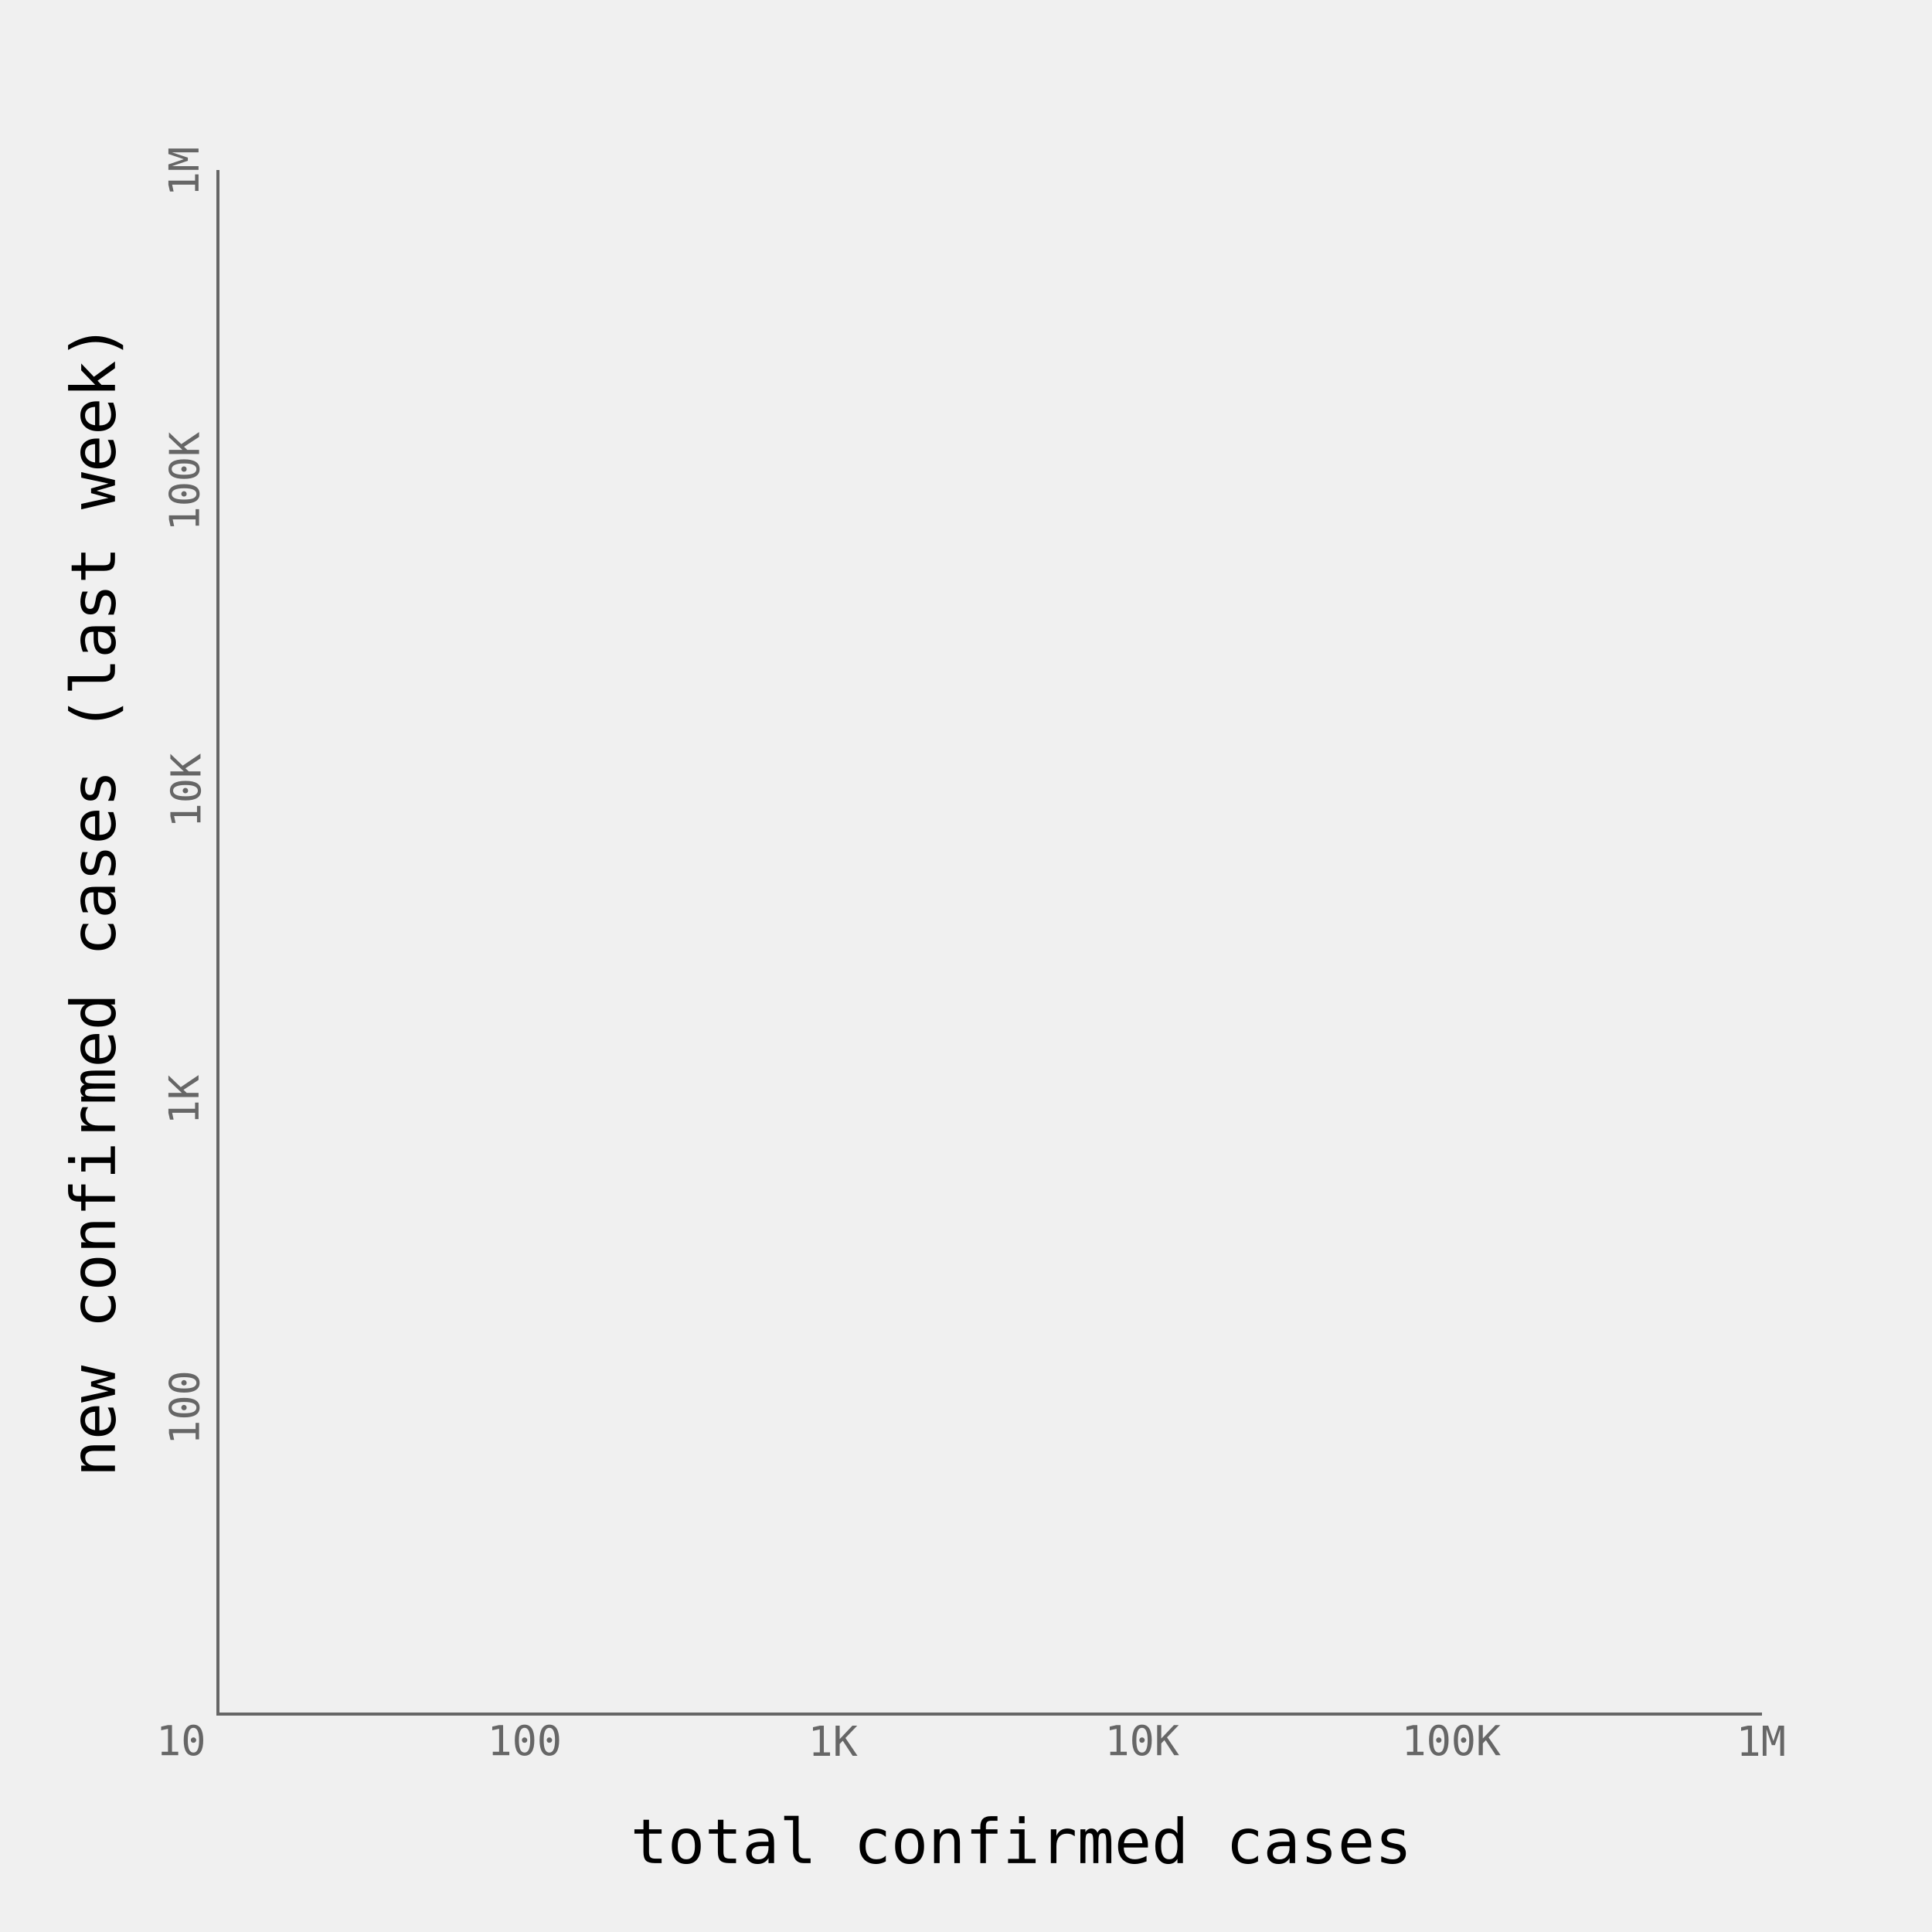
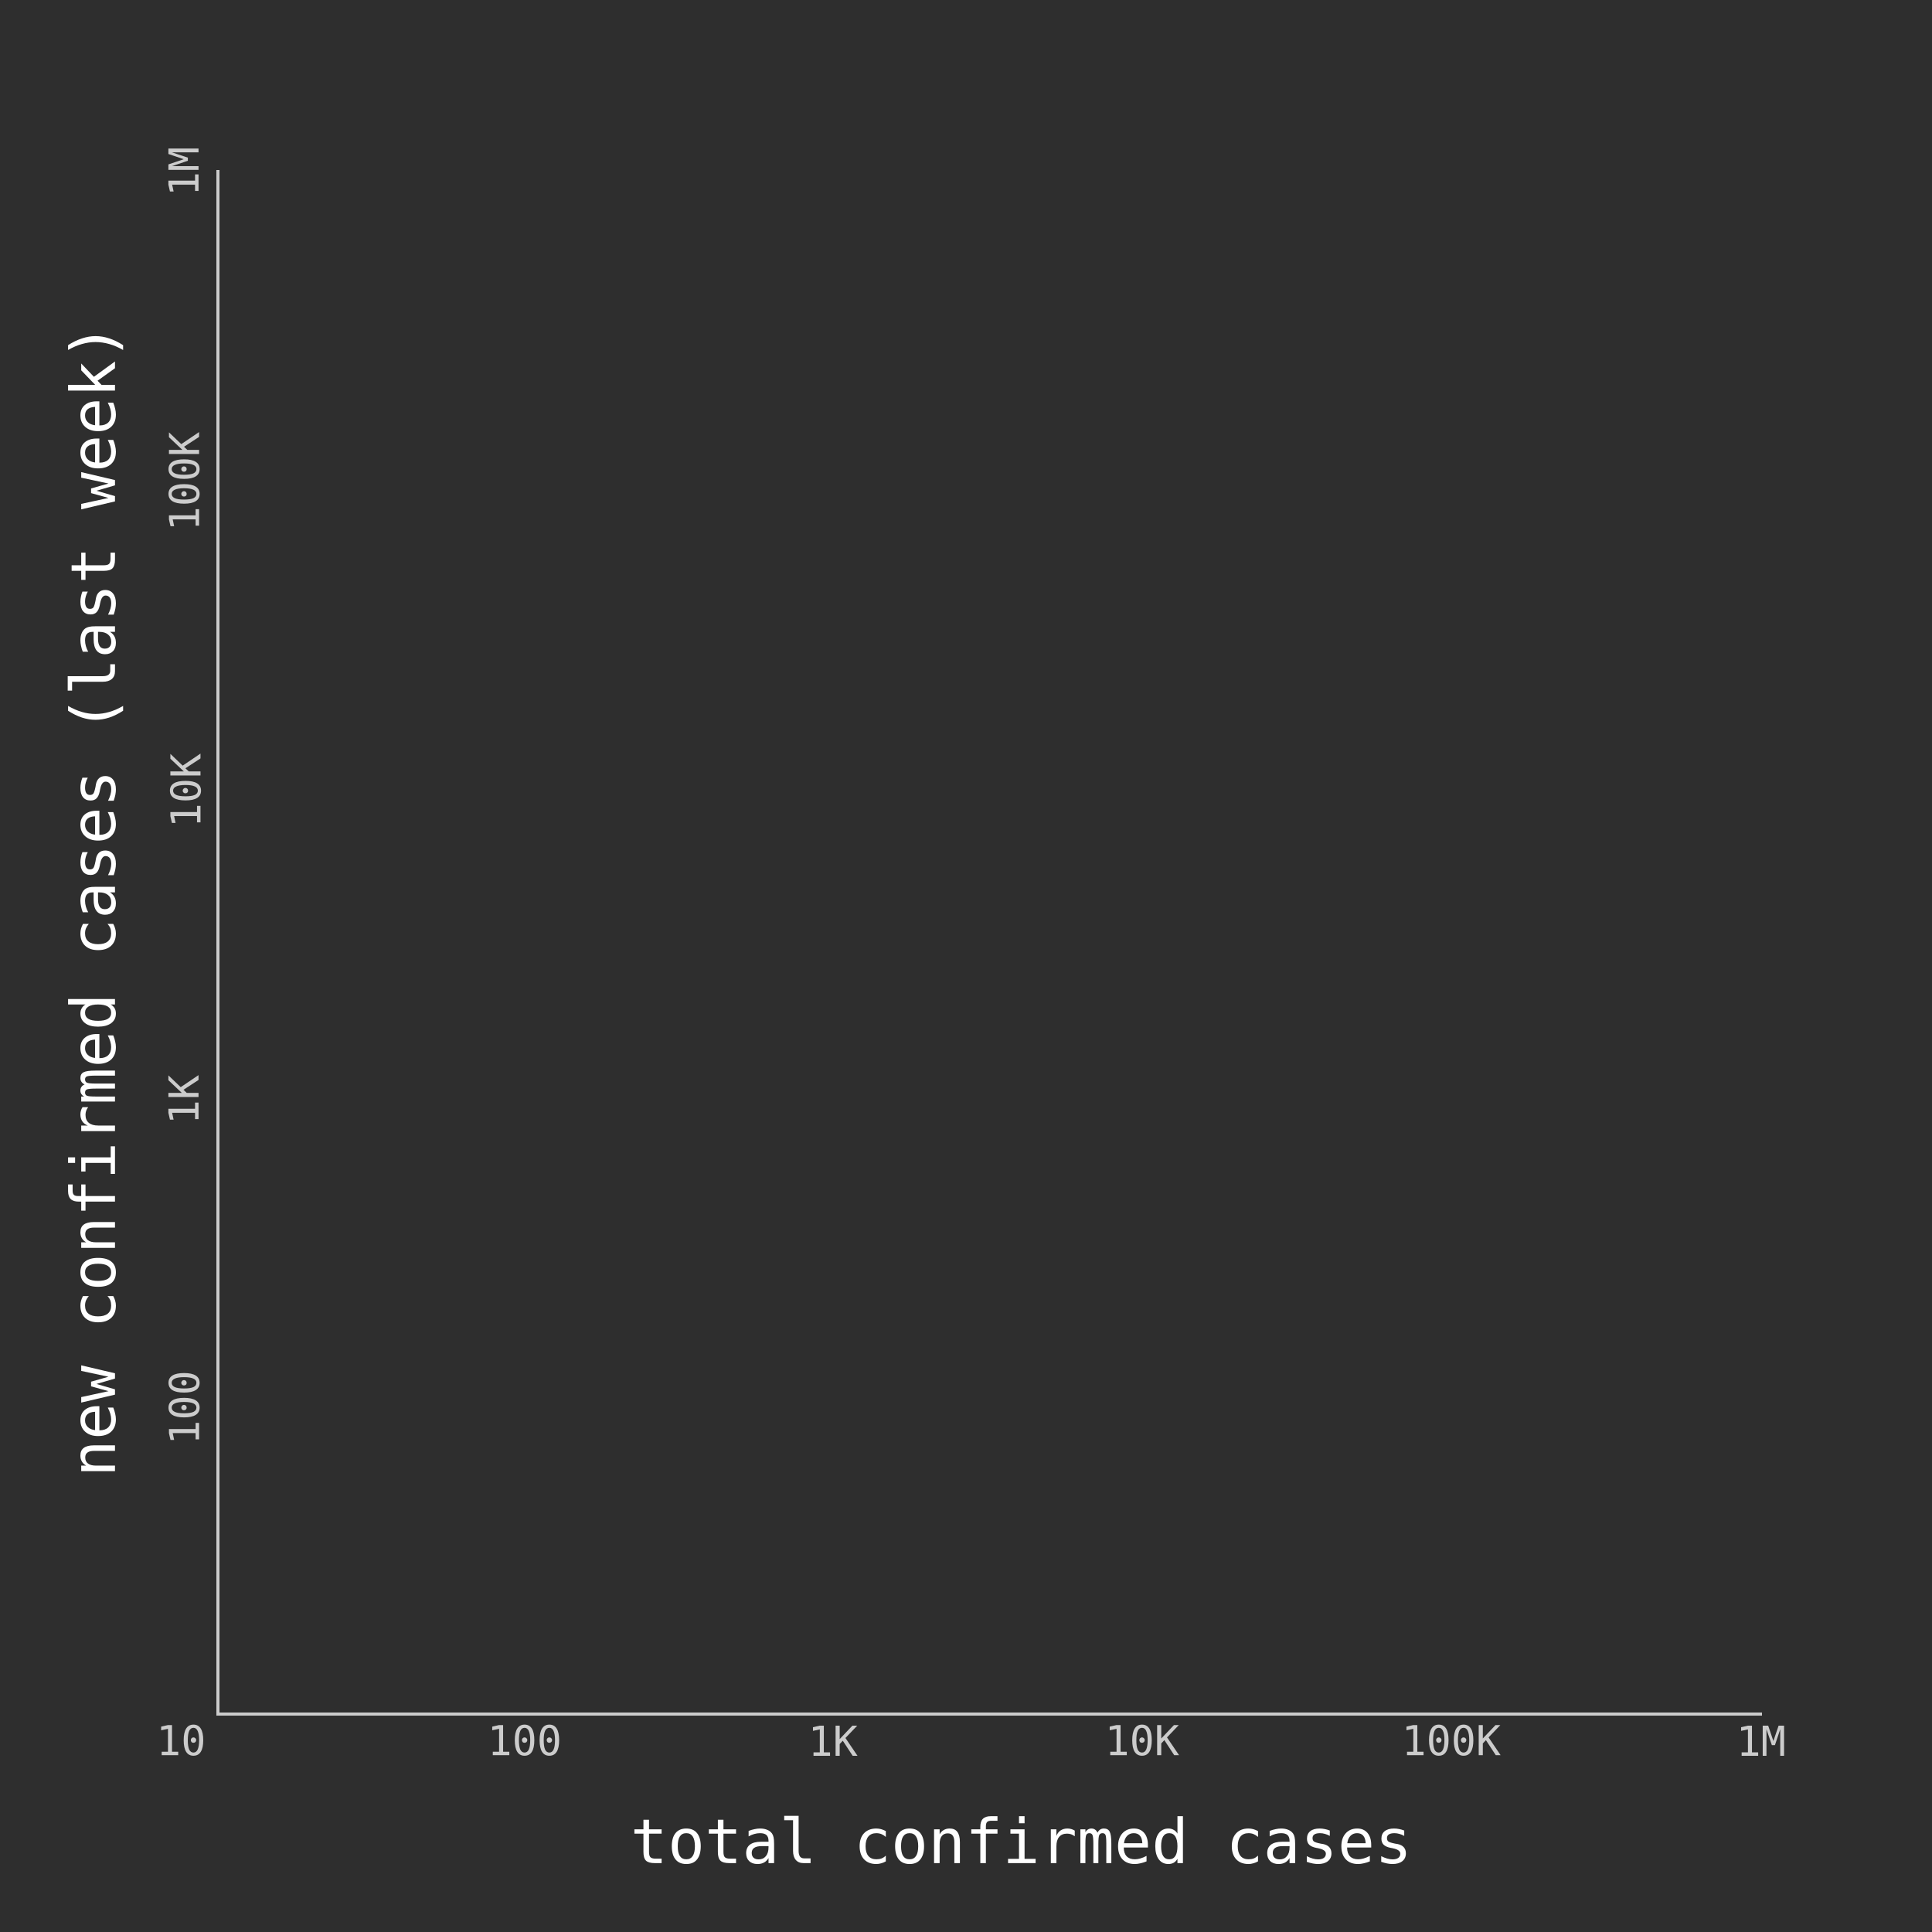
<svg xmlns="http://www.w3.org/2000/svg" width="1250" height="1250" viewBox="0 0 330.729 330.729" version="1.1" id="svg8">
  <defs id="defs2" />
+   <g id="layer2">
+     <rect transform="translate(0,33.72918)" style="opacity:1;fill:#2e2e2e;fill-opacity:1;stroke-width:1.318" id="rect843" width="330.729" height="330.729" x="0" y="-33.729" />
+   </g>
  <g id="layer1" transform="translate(0,33.72918)">
-     <rect style="fill:#666666;stroke-width:0.027" id="rect26" width="0.529" height="264.583" x="37.042" y="-4.625" />
-     <rect style="fill:#666666;stroke-width:0.027" id="rect26-3" width="0.529" height="264.583" x="259.429" y="-301.625" transform="rotate(90)" />
-     <text xml:space="preserve" style="font-style:normal;font-variant:normal;font-weight:normal;font-stretch:normal;font-size:10.583px;line-height:1.25;font-family:'DejaVu Sans Mono';-inkscape-font-specification:'DejaVu Sans Mono';letter-spacing:0px;word-spacing:0px;fill:#000000;fill-opacity:1;stroke:none;stroke-width:0.265" x="107.93" y="285.208" id="text105">
-       <tspan id="tspan103" x="107.93" y="285.208" style="font-style:normal;font-variant:normal;font-weight:normal;font-stretch:normal;font-family:'DejaVu Sans Mono';-inkscape-font-specification:'DejaVu Sans Mono';stroke-width:0.265">total confirmed cases</tspan>
+     <rect style="fill:#cccccc;stroke-width:0.027" id="rect26" width="0.529" height="264.583" x="37.042" y="-4.625" />
+     <rect style="fill:#cccccc;stroke-width:0.027" id="rect26-3" width="0.529" height="264.583" x="259.429" y="-301.625" transform="rotate(90)" />
+     <text xml:space="preserve" style="font-style:normal;font-variant:normal;font-weight:normal;font-stretch:normal;font-size:10.583px;line-height:1.25;font-family:'DejaVu Sans Mono';-inkscape-font-specification:'DejaVu Sans Mono';letter-spacing:0px;word-spacing:0px;fill:#ffffff;fill-opacity:1;stroke:none;stroke-width:0.265;" x="107.93" y="285.208" id="text105">
+       <tspan id="tspan103" x="107.93" y="285.208" style="font-style:normal;font-variant:normal;font-weight:normal;font-stretch:normal;font-family:'DejaVu Sans Mono';-inkscape-font-specification:'DejaVu Sans Mono';stroke-width:0.265;fill:#ffffff;">total confirmed cases</tspan>
    </text>
-     <text xml:space="preserve" style="font-style:normal;font-variant:normal;font-weight:normal;font-stretch:normal;font-size:10.583px;line-height:1.25;font-family:'DejaVu Sans Mono';-inkscape-font-specification:'DejaVu Sans Mono';letter-spacing:0px;word-spacing:0px;fill:#000000;fill-opacity:1;stroke:none;stroke-width:0.265" x="-219.115" y="19.683" id="text105-5" transform="rotate(-90)">
-       <tspan id="tspan103-6" x="-219.115" y="19.683" style="font-style:normal;font-variant:normal;font-weight:normal;font-stretch:normal;font-family:'DejaVu Sans Mono';-inkscape-font-specification:'DejaVu Sans Mono';stroke-width:0.265">new confirmed cases (last week)</tspan>
+     <text xml:space="preserve" style="font-style:normal;font-variant:normal;font-weight:normal;font-stretch:normal;font-size:10.583px;line-height:1.25;font-family:'DejaVu Sans Mono';-inkscape-font-specification:'DejaVu Sans Mono';letter-spacing:0px;word-spacing:0px;fill:#ffffff;fill-opacity:1;stroke:none;stroke-width:0.265;" x="-219.115" y="19.683" id="text105-5" transform="rotate(-90)">
+       <tspan id="tspan103-6" x="-219.115" y="19.683" style="font-style:normal;font-variant:normal;font-weight:normal;font-stretch:normal;font-family:'DejaVu Sans Mono';-inkscape-font-specification:'DejaVu Sans Mono';stroke-width:0.265;fill:#ffffff;">new confirmed cases (last week)</tspan>
    </text>
-     <text xml:space="preserve" style="font-style:normal;font-variant:normal;font-weight:normal;font-stretch:normal;font-size:7.056px;line-height:1.25;font-family:'DejaVu Sans Mono';-inkscape-font-specification:'DejaVu Sans Mono';letter-spacing:0px;word-spacing:0px;fill:#666666;fill-opacity:1;stroke:none;stroke-width:0.265" x="26.742" y="266.738" id="text139">
-       <tspan id="tspan137" x="26.742" y="266.738" style="font-style:normal;font-variant:normal;font-weight:normal;font-stretch:normal;font-family:'DejaVu Sans Mono';-inkscape-font-specification:'DejaVu Sans Mono';fill:#666666;fill-opacity:1;stroke-width:0.265">10</tspan>
+     <text xml:space="preserve" style="font-style:normal;font-variant:normal;font-weight:normal;font-stretch:normal;font-size:7.056px;line-height:1.25;font-family:'DejaVu Sans Mono';-inkscape-font-specification:'DejaVu Sans Mono';letter-spacing:0px;word-spacing:0px;fill:#cccccc;fill-opacity:1;stroke:none;stroke-width:0.265;" x="26.742" y="266.738" id="text139">
+       <tspan id="tspan137" x="26.742" y="266.738" style="font-style:normal;font-variant:normal;font-weight:normal;font-stretch:normal;font-family:'DejaVu Sans Mono';-inkscape-font-specification:'DejaVu Sans Mono';fill:#cccccc;fill-opacity:1;stroke-width:0.265;">10</tspan>
    </text>
-     <text xml:space="preserve" style="font-style:normal;font-variant:normal;font-weight:normal;font-stretch:normal;font-size:7.056px;line-height:1.25;font-family:'DejaVu Sans Mono';-inkscape-font-specification:'DejaVu Sans Mono';letter-spacing:0px;word-spacing:0px;fill:#666666;fill-opacity:1;stroke:none;stroke-width:0.265" x="83.422" y="266.738" id="text139-2">
-       <tspan id="tspan137-9" x="83.422" y="266.738" style="font-style:normal;font-variant:normal;font-weight:normal;font-stretch:normal;font-family:'DejaVu Sans Mono';-inkscape-font-specification:'DejaVu Sans Mono';fill:#666666;fill-opacity:1;stroke-width:0.265">100</tspan>
+     <text xml:space="preserve" style="font-style:normal;font-variant:normal;font-weight:normal;font-stretch:normal;font-size:7.056px;line-height:1.25;font-family:'DejaVu Sans Mono';-inkscape-font-specification:'DejaVu Sans Mono';letter-spacing:0px;word-spacing:0px;fill:#cccccc;fill-opacity:1;stroke:none;stroke-width:0.265;" x="83.422" y="266.738" id="text139-2">
+       <tspan id="tspan137-9" x="83.422" y="266.738" style="font-style:normal;font-variant:normal;font-weight:normal;font-stretch:normal;font-family:'DejaVu Sans Mono';-inkscape-font-specification:'DejaVu Sans Mono';fill:#cccccc;fill-opacity:1;stroke-width:0.265;">100</tspan>
    </text>
-     <text xml:space="preserve" style="font-style:normal;font-variant:normal;font-weight:normal;font-stretch:normal;font-size:7.056px;line-height:1.25;font-family:'DejaVu Sans Mono';-inkscape-font-specification:'DejaVu Sans Mono';letter-spacing:0px;word-spacing:0px;fill:#666666;fill-opacity:1;stroke:none;stroke-width:0.265" x="138.323" y="266.837" id="text139-2-1">
-       <tspan x="138.323" y="266.837" style="font-style:normal;font-variant:normal;font-weight:normal;font-stretch:normal;font-family:'DejaVu Sans Mono';-inkscape-font-specification:'DejaVu Sans Mono';fill:#666666;fill-opacity:1;stroke-width:0.265" id="tspan4703">1K</tspan>
+     <text xml:space="preserve" style="font-style:normal;font-variant:normal;font-weight:normal;font-stretch:normal;font-size:7.056px;line-height:1.25;font-family:'DejaVu Sans Mono';-inkscape-font-specification:'DejaVu Sans Mono';letter-spacing:0px;word-spacing:0px;fill:#cccccc;fill-opacity:1;stroke:none;stroke-width:0.265;" x="138.323" y="266.837" id="text139-2-1">
+       <tspan x="138.323" y="266.837" style="font-style:normal;font-variant:normal;font-weight:normal;font-stretch:normal;font-family:'DejaVu Sans Mono';-inkscape-font-specification:'DejaVu Sans Mono';fill:#cccccc;fill-opacity:1;stroke-width:0.265;" id="tspan4703">1K</tspan>
    </text>
-     <text xml:space="preserve" style="font-style:normal;font-variant:normal;font-weight:normal;font-stretch:normal;font-size:7.056px;line-height:1.25;font-family:'DejaVu Sans Mono';-inkscape-font-specification:'DejaVu Sans Mono';letter-spacing:0px;word-spacing:0px;fill:#666666;fill-opacity:1;stroke:none;stroke-width:0.265" x="297.206" y="266.837" id="text139-2-1-7">
-       <tspan id="tspan137-9-2-0" x="297.206" y="266.837" style="font-style:normal;font-variant:normal;font-weight:normal;font-stretch:normal;font-family:'DejaVu Sans Mono';-inkscape-font-specification:'DejaVu Sans Mono';fill:#666666;fill-opacity:1;stroke-width:0.265">1M</tspan>
+     <text xml:space="preserve" style="font-style:normal;font-variant:normal;font-weight:normal;font-stretch:normal;font-size:7.056px;line-height:1.25;font-family:'DejaVu Sans Mono';-inkscape-font-specification:'DejaVu Sans Mono';letter-spacing:0px;word-spacing:0px;fill:#cccccc;fill-opacity:1;stroke:none;stroke-width:0.265;" x="297.206" y="266.837" id="text139-2-1-7">
+       <tspan id="tspan137-9-2-0" x="297.206" y="266.837" style="font-style:normal;font-variant:normal;font-weight:normal;font-stretch:normal;font-family:'DejaVu Sans Mono';-inkscape-font-specification:'DejaVu Sans Mono';fill:#cccccc;fill-opacity:1;stroke-width:0.265;">1M</tspan>
    </text>
-     <text xml:space="preserve" style="font-style:normal;font-variant:normal;font-weight:normal;font-stretch:normal;font-size:7.056px;line-height:1.25;font-family:'DejaVu Sans Mono';-inkscape-font-specification:'DejaVu Sans Mono';letter-spacing:0px;word-spacing:0px;fill:#666666;fill-opacity:1;stroke:none;stroke-width:0.265" x="189.123" y="266.738" id="text139-2-1-6">
-       <tspan x="189.123" y="266.738" style="font-style:normal;font-variant:normal;font-weight:normal;font-stretch:normal;font-family:'DejaVu Sans Mono';-inkscape-font-specification:'DejaVu Sans Mono';fill:#666666;fill-opacity:1;stroke-width:0.265" id="tspan4703-0">10K</tspan>
+     <text xml:space="preserve" style="font-style:normal;font-variant:normal;font-weight:normal;font-stretch:normal;font-size:7.056px;line-height:1.25;font-family:'DejaVu Sans Mono';-inkscape-font-specification:'DejaVu Sans Mono';letter-spacing:0px;word-spacing:0px;fill:#cccccc;fill-opacity:1;stroke:none;stroke-width:0.265;" x="189.123" y="266.738" id="text139-2-1-6">
+       <tspan x="189.123" y="266.738" style="font-style:normal;font-variant:normal;font-weight:normal;font-stretch:normal;font-family:'DejaVu Sans Mono';-inkscape-font-specification:'DejaVu Sans Mono';fill:#cccccc;fill-opacity:1;stroke-width:0.265;" id="tspan4703-0">10K</tspan>
    </text>
-     <text xml:space="preserve" style="font-style:normal;font-variant:normal;font-weight:normal;font-stretch:normal;font-size:7.056px;line-height:1.25;font-family:'DejaVu Sans Mono';-inkscape-font-specification:'DejaVu Sans Mono';letter-spacing:0px;word-spacing:0px;fill:#666666;fill-opacity:1;stroke:none;stroke-width:0.265" x="239.923" y="266.738" id="text139-2-1-6-6">
-       <tspan x="239.923" y="266.738" style="font-style:normal;font-variant:normal;font-weight:normal;font-stretch:normal;font-family:'DejaVu Sans Mono';-inkscape-font-specification:'DejaVu Sans Mono';fill:#666666;fill-opacity:1;stroke-width:0.265" id="tspan4703-0-2">100K</tspan>
+     <text xml:space="preserve" style="font-style:normal;font-variant:normal;font-weight:normal;font-stretch:normal;font-size:7.056px;line-height:1.25;font-family:'DejaVu Sans Mono';-inkscape-font-specification:'DejaVu Sans Mono';letter-spacing:0px;word-spacing:0px;fill:#cccccc;fill-opacity:1;stroke:none;stroke-width:0.265;" x="239.923" y="266.738" id="text139-2-1-6-6">
+       <tspan x="239.923" y="266.738" style="font-style:normal;font-variant:normal;font-weight:normal;font-stretch:normal;font-family:'DejaVu Sans Mono';-inkscape-font-specification:'DejaVu Sans Mono';fill:#cccccc;fill-opacity:1;stroke-width:0.265;" id="tspan4703-0-2">100K</tspan>
    </text>
-     <text xml:space="preserve" style="font-style:normal;font-variant:normal;font-weight:normal;font-stretch:normal;font-size:7.056px;line-height:1.25;font-family:'DejaVu Sans Mono';-inkscape-font-specification:'DejaVu Sans Mono';letter-spacing:0px;word-spacing:0px;fill:#666666;fill-opacity:1;stroke:none;stroke-width:0.265" x="-213.608" y="34.076" id="text139-2-6" transform="rotate(-90)">
-       <tspan id="tspan137-9-1" x="-213.608" y="34.076" style="font-style:normal;font-variant:normal;font-weight:normal;font-stretch:normal;font-family:'DejaVu Sans Mono';-inkscape-font-specification:'DejaVu Sans Mono';fill:#666666;fill-opacity:1;stroke-width:0.265">100</tspan>
+     <text xml:space="preserve" style="font-style:normal;font-variant:normal;font-weight:normal;font-stretch:normal;font-size:7.056px;line-height:1.25;font-family:'DejaVu Sans Mono';-inkscape-font-specification:'DejaVu Sans Mono';letter-spacing:0px;word-spacing:0px;fill:#cccccc;fill-opacity:1;stroke:none;stroke-width:0.265;" x="-213.608" y="34.076" id="text139-2-6" transform="rotate(-90)">
+       <tspan id="tspan137-9-1" x="-213.608" y="34.076" style="font-style:normal;font-variant:normal;font-weight:normal;font-stretch:normal;font-family:'DejaVu Sans Mono';-inkscape-font-specification:'DejaVu Sans Mono';fill:#cccccc;fill-opacity:1;stroke-width:0.265;">100</tspan>
    </text>
-     <text xml:space="preserve" style="font-style:normal;font-variant:normal;font-weight:normal;font-stretch:normal;font-size:7.056px;line-height:1.25;font-family:'DejaVu Sans Mono';-inkscape-font-specification:'DejaVu Sans Mono';letter-spacing:0px;word-spacing:0px;fill:#666666;fill-opacity:1;stroke:none;stroke-width:0.265" x="-158.783" y="33.983" id="text139-2-6-8" transform="rotate(-90)">
-       <tspan id="tspan137-9-1-7" x="-158.783" y="33.983" style="font-style:normal;font-variant:normal;font-weight:normal;font-stretch:normal;font-family:'DejaVu Sans Mono';-inkscape-font-specification:'DejaVu Sans Mono';fill:#666666;fill-opacity:1;stroke-width:0.265">1K</tspan>
+     <text xml:space="preserve" style="font-style:normal;font-variant:normal;font-weight:normal;font-stretch:normal;font-size:7.056px;line-height:1.25;font-family:'DejaVu Sans Mono';-inkscape-font-specification:'DejaVu Sans Mono';letter-spacing:0px;word-spacing:0px;fill:#cccccc;fill-opacity:1;stroke:none;stroke-width:0.265;" x="-158.783" y="33.983" id="text139-2-6-8" transform="rotate(-90)">
+       <tspan id="tspan137-9-1-7" x="-158.783" y="33.983" style="font-style:normal;font-variant:normal;font-weight:normal;font-stretch:normal;font-family:'DejaVu Sans Mono';-inkscape-font-specification:'DejaVu Sans Mono';fill:#cccccc;fill-opacity:1;stroke-width:0.265;">1K</tspan>
    </text>
-     <text xml:space="preserve" style="font-style:normal;font-variant:normal;font-weight:normal;font-stretch:normal;font-size:7.056px;line-height:1.25;font-family:'DejaVu Sans Mono';-inkscape-font-specification:'DejaVu Sans Mono';letter-spacing:0px;word-spacing:0px;fill:#666666;fill-opacity:1;stroke:none;stroke-width:0.265" x="-107.99" y="34.322" id="text139-2-6-8-9-0" transform="rotate(-90)">
-       <tspan id="tspan137-9-1-7-2-2" x="-107.99" y="34.322" style="font-style:normal;font-variant:normal;font-weight:normal;font-stretch:normal;font-family:'DejaVu Sans Mono';-inkscape-font-specification:'DejaVu Sans Mono';fill:#666666;fill-opacity:1;stroke-width:0.265">10K</tspan>
+     <text xml:space="preserve" style="font-style:normal;font-variant:normal;font-weight:normal;font-stretch:normal;font-size:7.056px;line-height:1.25;font-family:'DejaVu Sans Mono';-inkscape-font-specification:'DejaVu Sans Mono';letter-spacing:0px;word-spacing:0px;fill:#cccccc;fill-opacity:1;stroke:none;stroke-width:0.265;" x="-107.99" y="34.322" id="text139-2-6-8-9-0" transform="rotate(-90)">
+       <tspan id="tspan137-9-1-7-2-2" x="-107.99" y="34.322" style="font-style:normal;font-variant:normal;font-weight:normal;font-stretch:normal;font-family:'DejaVu Sans Mono';-inkscape-font-specification:'DejaVu Sans Mono';fill:#cccccc;fill-opacity:1;stroke-width:0.265;">10K</tspan>
    </text>
-     <text xml:space="preserve" style="font-style:normal;font-variant:normal;font-weight:normal;font-stretch:normal;font-size:7.056px;line-height:1.25;font-family:'DejaVu Sans Mono';-inkscape-font-specification:'DejaVu Sans Mono';letter-spacing:0px;word-spacing:0px;fill:#666666;fill-opacity:1;stroke:none;stroke-width:0.265" x="-57.197" y="34.076" id="text139-2-6-8-9-0-3" transform="rotate(-90)">
-       <tspan id="tspan137-9-1-7-2-2-7" x="-57.197" y="34.076" style="font-style:normal;font-variant:normal;font-weight:normal;font-stretch:normal;font-family:'DejaVu Sans Mono';-inkscape-font-specification:'DejaVu Sans Mono';fill:#666666;fill-opacity:1;stroke-width:0.265">100K</tspan>
+     <text xml:space="preserve" style="font-style:normal;font-variant:normal;font-weight:normal;font-stretch:normal;font-size:7.056px;line-height:1.25;font-family:'DejaVu Sans Mono';-inkscape-font-specification:'DejaVu Sans Mono';letter-spacing:0px;word-spacing:0px;fill:#cccccc;fill-opacity:1;stroke:none;stroke-width:0.265;" x="-57.197" y="34.076" id="text139-2-6-8-9-0-3" transform="rotate(-90)">
+       <tspan id="tspan137-9-1-7-2-2-7" x="-57.197" y="34.076" style="font-style:normal;font-variant:normal;font-weight:normal;font-stretch:normal;font-family:'DejaVu Sans Mono';-inkscape-font-specification:'DejaVu Sans Mono';fill:#cccccc;fill-opacity:1;stroke-width:0.265;">100K</tspan>
    </text>
-     <text xml:space="preserve" style="font-style:normal;font-variant:normal;font-weight:normal;font-stretch:normal;font-size:7.056px;line-height:1.25;font-family:'DejaVu Sans Mono';-inkscape-font-specification:'DejaVu Sans Mono';letter-spacing:0px;word-spacing:0px;fill:#666666;fill-opacity:1;stroke:none;stroke-width:0.265" x="0.105" y="33.983" id="text139-2-6-8-9-0-3-5" transform="rotate(-90)">
-       <tspan id="tspan137-9-1-7-2-2-7-9" x="0.105" y="33.983" style="font-style:normal;font-variant:normal;font-weight:normal;font-stretch:normal;font-family:'DejaVu Sans Mono';-inkscape-font-specification:'DejaVu Sans Mono';fill:#666666;fill-opacity:1;stroke-width:0.265">1M</tspan>
+     <text xml:space="preserve" style="font-style:normal;font-variant:normal;font-weight:normal;font-stretch:normal;font-size:7.056px;line-height:1.25;font-family:'DejaVu Sans Mono';-inkscape-font-specification:'DejaVu Sans Mono';letter-spacing:0px;word-spacing:0px;fill:#cccccc;fill-opacity:1;stroke:none;stroke-width:0.265;" x="0.105" y="33.983" id="text139-2-6-8-9-0-3-5" transform="rotate(-90)">
+       <tspan id="tspan137-9-1-7-2-2-7-9" x="0.105" y="33.983" style="font-style:normal;font-variant:normal;font-weight:normal;font-stretch:normal;font-family:'DejaVu Sans Mono';-inkscape-font-specification:'DejaVu Sans Mono';fill:#cccccc;fill-opacity:1;stroke-width:0.265;">1M</tspan>
    </text>
  </g>
</svg>
